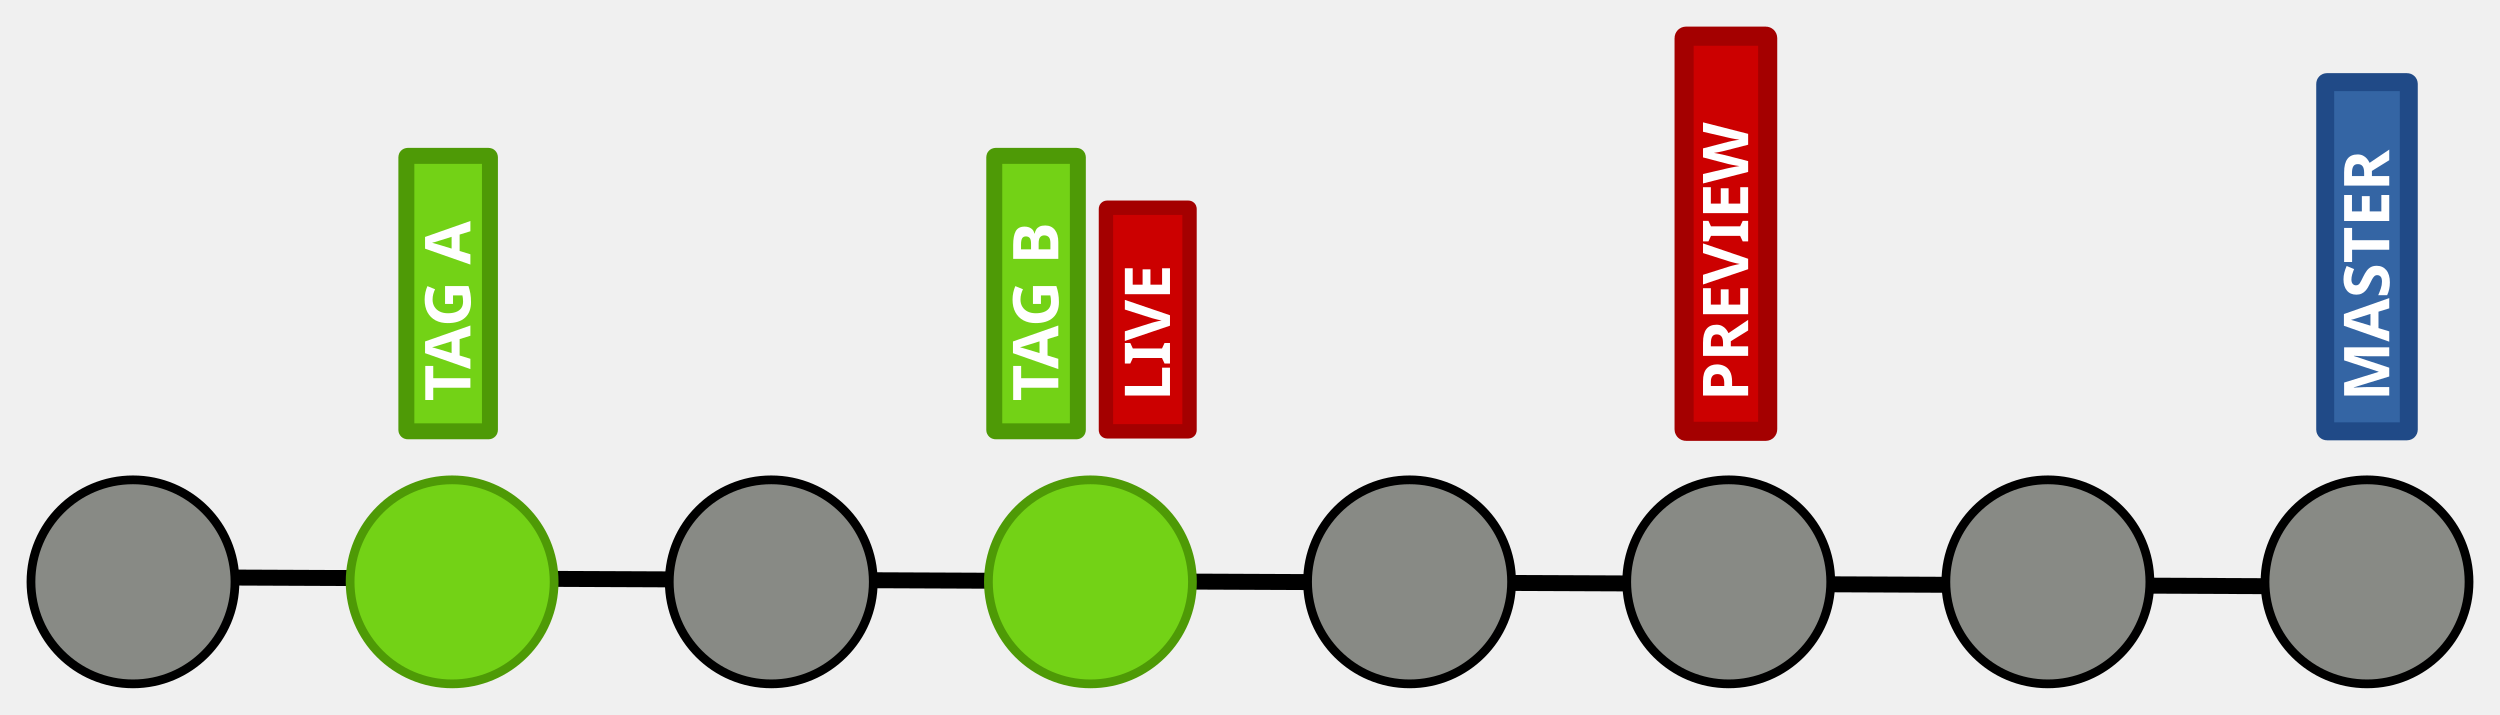
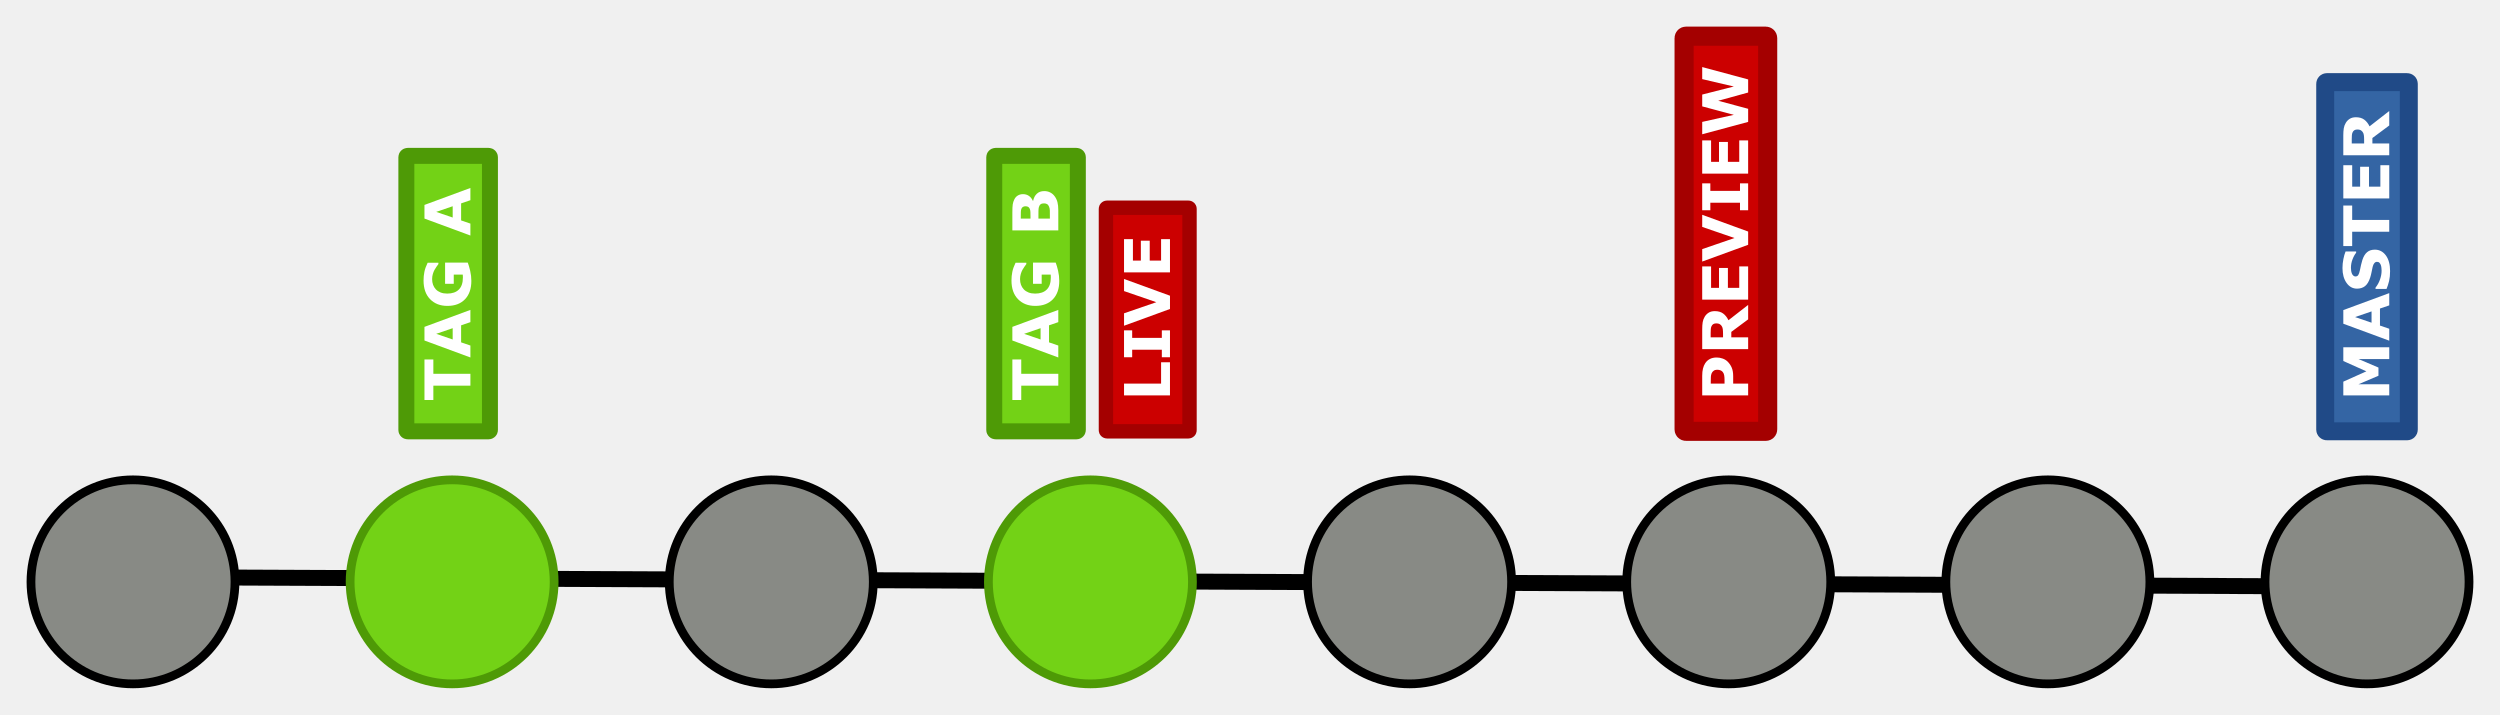
- <svg xmlns="http://www.w3.org/2000/svg" width="940" height="268.776" viewBox="0 0 940 268.776" version="1.1" id="svg8">
-   <defs id="defs2" />
-   <g id="layer1" transform="translate(-70,-463.7435)">
-     <path style="fill:none;fill-rule:evenodd;stroke:#000000;stroke-width:5.999;stroke-linecap:butt;stroke-linejoin:miter;stroke-opacity:1" d="m 117.854,680.735 841.435,3.57" id="path4566" />
-     <circle style="opacity:1;fill:#888a85;fill-opacity:1;stroke:#000000;stroke-width:3.289;stroke-linecap:square;stroke-linejoin:miter;stroke-miterlimit:4;stroke-dasharray:none;stroke-dashoffset:0;stroke-opacity:1" id="path4518" cx="120" cy="682.52" r="38.356" />
-     <circle r="38.356" cy="682.52" cx="240" id="circle4534" style="opacity:1;fill:#73d216;fill-opacity:1;stroke:#4e9a06;stroke-width:3.289;stroke-linecap:square;stroke-linejoin:miter;stroke-miterlimit:4;stroke-dasharray:none;stroke-dashoffset:0;stroke-opacity:1" />
-     <circle style="opacity:1;fill:#888a85;fill-opacity:1;stroke:#000000;stroke-width:3.289;stroke-linecap:square;stroke-linejoin:miter;stroke-miterlimit:4;stroke-dasharray:none;stroke-dashoffset:0;stroke-opacity:1" id="circle4536" cx="360" cy="682.52" r="38.356" />
-     <circle r="38.356" cy="682.52" cx="480" id="circle4538" style="opacity:1;fill:#73d216;fill-opacity:1;stroke:#4e9a06;stroke-width:3.289;stroke-linecap:square;stroke-linejoin:miter;stroke-miterlimit:4;stroke-dasharray:none;stroke-dashoffset:0;stroke-opacity:1" />
-     <circle style="opacity:1;fill:#888a85;fill-opacity:1;stroke:#000000;stroke-width:3.289;stroke-linecap:square;stroke-linejoin:miter;stroke-miterlimit:4;stroke-dasharray:none;stroke-dashoffset:0;stroke-opacity:1" id="circle4540" cx="600" cy="682.52" r="38.356" />
-     <circle r="38.356" cy="682.52" cx="720" id="circle4542" style="opacity:1;fill:#888a85;fill-opacity:1;stroke:#000000;stroke-width:3.289;stroke-linecap:square;stroke-linejoin:miter;stroke-miterlimit:4;stroke-dasharray:none;stroke-dashoffset:0;stroke-opacity:1" />
-     <circle style="opacity:1;fill:#888a85;fill-opacity:1;stroke:#000000;stroke-width:3.289;stroke-linecap:square;stroke-linejoin:miter;stroke-miterlimit:4;stroke-dasharray:none;stroke-dashoffset:0;stroke-opacity:1" id="circle4544" cx="840" cy="682.52" r="38.356" />
-     <circle r="38.356" cy="682.52" cx="960" id="circle4546" style="opacity:1;fill:#888a85;fill-opacity:1;stroke:#000000;stroke-width:3.289;stroke-linecap:square;stroke-linejoin:miter;stroke-miterlimit:4;stroke-dasharray:none;stroke-dashoffset:0;stroke-opacity:1" />
-     <g id="g4593" transform="translate(-242.9248,-209.8162)">
-       <rect ry="0.5" y="732.163" x="465.714" height="103.571" width="31.429" id="rect4584" style="opacity:1;fill:#73d216;fill-opacity:1;stroke:#4e9a06;stroke-width:6;stroke-linecap:square;stroke-linejoin:miter;stroke-miterlimit:4;stroke-dasharray:none;stroke-dashoffset:0;stroke-opacity:1" />
-       <text transform="rotate(-90)" id="text4588" y="489.794" x="-824.435" style="font-style:normal;font-variant:normal;font-weight:bold;font-stretch:normal;font-size:23.759px;line-height:1.25;font-family:sans-serif;-inkscape-font-specification:'sans-serif Bold';letter-spacing:0px;word-spacing:0px;fill:#ffffff;fill-opacity:1;stroke:none;stroke-width:2.97" xml:space="preserve">
-         <tspan style="fill:#ffffff;fill-opacity:1;stroke-width:2.97" y="489.794" x="-824.435" id="tspan4586">TAG A</tspan>
-       </text>
+ <svg xmlns="http://www.w3.org/2000/svg" version="1.1" viewBox="0 0 940 268.78">
+   <g transform="translate(-70 -463.74)">
+     <path d="m117.85 680.73 841.43 3.57" fill="none" stroke="#000" stroke-width="5.999" />
+     <g stroke-linecap="square" stroke-width="3.289">
+       <circle cx="120" cy="682.52" r="38.356" fill="#888a85" stroke="#000" />
+       <circle cx="240" cy="682.52" r="38.356" fill="#73d216" stroke="#4e9a06" />
+       <circle cx="360" cy="682.52" r="38.356" fill="#888a85" stroke="#000" />
+       <circle cx="480" cy="682.52" r="38.356" fill="#73d216" stroke="#4e9a06" />
    </g>
-     <g id="g4609" transform="translate(-21.87185,-209.8162)">
-       <rect style="opacity:1;fill:#73d216;fill-opacity:1;stroke:#4e9a06;stroke-width:6;stroke-linecap:square;stroke-linejoin:miter;stroke-miterlimit:4;stroke-dasharray:none;stroke-dashoffset:0;stroke-opacity:1" id="rect4603" width="31.429" height="103.571" x="465.714" y="732.163" ry="0.5" />
-       <text xml:space="preserve" style="font-style:normal;font-variant:normal;font-weight:bold;font-stretch:normal;font-size:23.759px;line-height:1.25;font-family:sans-serif;-inkscape-font-specification:'sans-serif Bold';letter-spacing:0px;word-spacing:0px;fill:#ffffff;fill-opacity:1;stroke:none;stroke-width:2.97" x="-824.435" y="489.794" id="text4607" transform="rotate(-90)">
-         <tspan id="tspan4605" x="-824.435" y="489.794" style="fill:#ffffff;fill-opacity:1;stroke-width:2.97">TAG B</tspan>
-       </text>
+     <g fill="#888a85" stroke="#000" stroke-linecap="square" stroke-width="3.289">
+       <circle cx="600" cy="682.52" r="38.356" />
+       <circle cx="720" cy="682.52" r="38.356" />
+       <circle cx="840" cy="682.52" r="38.356" />
+       <circle cx="960" cy="682.52" r="38.356" />
    </g>
-     <g transform="translate(478.5623,-209.8162)" id="g4617">
-       <rect ry="0.634" y="704.441" x="465.714" height="131.293" width="31.429" id="rect4611" style="opacity:1;fill:#3465a4;fill-opacity:1;stroke:#204a87;stroke-width:6.755;stroke-linecap:square;stroke-linejoin:miter;stroke-miterlimit:4;stroke-dasharray:none;stroke-dashoffset:0;stroke-opacity:1" />
-       <text transform="rotate(-90)" id="text4615" y="489.794" x="-824.435" style="font-style:normal;font-variant:normal;font-weight:bold;font-stretch:normal;font-size:23.759px;line-height:1.25;font-family:sans-serif;-inkscape-font-specification:'sans-serif Bold';letter-spacing:0px;word-spacing:0px;fill:#ffffff;fill-opacity:1;stroke:none;stroke-width:2.97" xml:space="preserve">
-         <tspan style="fill:#ffffff;fill-opacity:1;stroke-width:2.97" y="489.794" x="-824.435" id="tspan4613">MASTER</tspan>
-       </text>
-     </g>
-     <g id="g4554" transform="translate(237.5061,-209.8162)">
-       <rect style="opacity:1;fill:#cc0000;fill-opacity:1;stroke:#a40000;stroke-width:7.186;stroke-linecap:square;stroke-linejoin:miter;stroke-miterlimit:4;stroke-dasharray:none;stroke-dashoffset:0;stroke-opacity:1" id="rect4548" width="31.429" height="148.581" x="465.714" y="687.153" ry="0.717" />
-       <text xml:space="preserve" style="font-style:normal;font-variant:normal;font-weight:bold;font-stretch:normal;font-size:23.759px;line-height:1.25;font-family:sans-serif;-inkscape-font-specification:'sans-serif Bold';letter-spacing:0px;word-spacing:0px;fill:#ffffff;fill-opacity:1;stroke:none;stroke-width:2.97" x="-824.435" y="489.794" id="text4552" transform="rotate(-90)">
-         <tspan id="tspan4550" x="-824.435" y="489.794" style="fill:#ffffff;fill-opacity:1;stroke-width:2.97">PREVIEW</tspan>
-       </text>
-     </g>
-     <g transform="translate(20.11951,-209.8162)" id="g4562">
-       <rect ry="0.406" y="751.67" x="465.714" height="84.064" width="31.429" id="rect4556" style="opacity:1;fill:#cc0000;fill-opacity:1;stroke:#a40000;stroke-width:5.406;stroke-linecap:square;stroke-linejoin:miter;stroke-miterlimit:4;stroke-dasharray:none;stroke-dashoffset:0;stroke-opacity:1" />
-       <text transform="rotate(-90)" id="text4560" y="489.794" x="-824.435" style="font-style:normal;font-variant:normal;font-weight:bold;font-stretch:normal;font-size:23.759px;line-height:1.25;font-family:sans-serif;-inkscape-font-specification:'sans-serif Bold';letter-spacing:0px;word-spacing:0px;fill:#ffffff;fill-opacity:1;stroke:none;stroke-width:2.97" xml:space="preserve">
-         <tspan style="fill:#ffffff;fill-opacity:1;stroke-width:2.97" y="489.794" x="-824.435" id="tspan4558">LIVE</tspan>
-       </text>
+     <g>
+       <rect x="222.79" y="522.35" width="31.429" height="103.57" ry=".5" fill="#73d216" stroke="#4e9a06" stroke-linecap="square" stroke-width="6" />
+       <g transform="rotate(-90)" fill="#fff" stroke-width="2.97" aria-label="TAG A">
+         <path d="m-598.9 232.94h-5.394v13.933h-4.455v-13.933h-5.394v-3.341h15.244z" />
+         <path d="m-580.26 246.87h-4.606l-1.195-3.492h-6.404l-1.195 3.492h-4.49l6.38-17.274h5.128zm-6.879-6.659-2.123-6.195-2.123 6.195z" />
+         <path d="m-562.47 245.88q-1.16 0.452-3.074 0.905-1.914 0.441-3.817 0.441-4.408 0-6.903-2.39-2.494-2.401-2.494-6.624 0-4.026 2.517-6.485 2.517-2.471 7.019-2.471 1.705 0 3.248 0.313 1.543 0.302 3.434 1.218v4.049h-0.499q-0.325-0.244-0.951-0.684-0.626-0.452-1.206-0.766-0.673-0.371-1.578-0.638-0.893-0.267-1.903-0.267-1.183 0-2.146 0.348t-1.728 1.067q-0.731 0.696-1.16 1.775-0.418 1.067-0.418 2.471 0 2.865 1.52 4.385 1.52 1.52 4.49 1.52 0.255 0 0.557-0.012 0.313-0.012 0.568-0.035v-3.388h-3.446v-3.26h7.97z" />
+         <path d="m-534.41 246.87h-4.606l-1.195-3.492h-6.404l-1.195 3.492h-4.49l6.38-17.274h5.128zm-6.879-6.659-2.123-6.195-2.123 6.195z" />
+       </g>
+       <rect x="443.84" y="522.35" width="31.429" height="103.57" ry=".5" fill="#73d216" stroke="#4e9a06" stroke-linecap="square" stroke-width="6" />
+       <g transform="rotate(-90)" fill="#fff" stroke-width="2.97" aria-label="TAG B">
+         <path d="m-598.9 453.99h-5.394v13.933h-4.455v-13.933h-5.394v-3.341h15.244z" />
+         <path d="m-580.26 467.92h-4.606l-1.195-3.492h-6.404l-1.195 3.492h-4.49l6.38-17.274h5.128zm-6.879-6.659-2.123-6.195-2.123 6.195z" />
+         <path d="m-562.47 466.94q-1.16 0.452-3.074 0.905-1.914 0.441-3.817 0.441-4.408 0-6.903-2.39-2.494-2.401-2.494-6.624 0-4.026 2.517-6.485 2.517-2.471 7.019-2.471 1.705 0 3.248 0.313 1.543 0.302 3.434 1.218v4.049h-0.499q-0.325-0.244-0.951-0.684-0.626-0.452-1.206-0.766-0.673-0.371-1.578-0.638-0.893-0.267-1.903-0.267-1.183 0-2.146 0.348t-1.728 1.067q-0.731 0.696-1.16 1.775-0.418 1.067-0.418 2.471 0 2.865 1.52 4.385 1.52 1.52 4.49 1.52 0.255 0 0.557-0.012 0.313-0.012 0.568-0.035v-3.388h-3.446v-3.26h7.97z" />
+         <path d="m-535.59 462.63q0 1.253-0.51 2.239-0.499 0.986-1.381 1.636-1.021 0.766-2.251 1.091-1.218 0.325-3.098 0.325h-7.541v-17.274h6.705q2.088 0 3.051 0.139 0.974 0.139 1.926 0.615 0.986 0.499 1.462 1.346 0.487 0.835 0.487 1.914 0 1.253-0.661 2.216-0.661 0.951-1.868 1.485v0.093q1.694 0.336 2.68 1.392 0.998 1.056 0.998 2.784zm-5.708-7.1q0-0.429-0.22-0.858-0.209-0.429-0.754-0.638-0.487-0.186-1.218-0.197-0.719-0.023-2.03-0.023h-0.418v3.654h0.696q1.056 0 1.798-0.035t1.172-0.232q0.603-0.267 0.789-0.684 0.186-0.429 0.186-0.986zm1.091 7.03q0-0.824-0.325-1.264-0.313-0.452-1.079-0.673-0.522-0.151-1.438-0.162-0.916-0.012-1.914-0.012h-0.974v4.304h0.325q1.879 0 2.691-0.012 0.812-0.012 1.496-0.302 0.696-0.29 0.951-0.766 0.267-0.487 0.267-1.114z" />
+       </g>
+       <rect x="944.28" y="494.62" width="31.429" height="131.29" ry=".634" fill="#3465a4" stroke="#204a87" stroke-linecap="square" stroke-width="6.755" />
+       <g transform="rotate(-90)" fill="#fff" stroke-width="2.97" aria-label="MASTER">
+         <path d="m-594.31 968.36h-4.432v-11.566l-3.202 7.506h-3.074l-3.202-7.506v11.566h-4.199v-17.274h5.174l3.886 8.666 3.875-8.666h5.174z" />
+         <path d="m-573.95 968.36h-4.606l-1.195-3.492h-6.404l-1.195 3.492h-4.49l6.38-17.274h5.128zm-6.879-6.659-2.123-6.195-2.123 6.195z" />
+         <path d="m-557.61 962.93q0 2.552-2.169 4.153-2.158 1.589-5.87 1.589-2.146 0-3.747-0.371-1.589-0.383-2.981-0.963v-4.142h0.487q1.381 1.102 3.086 1.694 1.717 0.592 3.295 0.592 0.406 0 1.067-0.07 0.661-0.07 1.079-0.232 0.51-0.209 0.835-0.522 0.336-0.313 0.336-0.928 0-0.568-0.487-0.974-0.476-0.418-1.404-0.638-0.974-0.232-2.065-0.429-1.079-0.209-2.03-0.522-2.181-0.708-3.144-1.914-0.951-1.218-0.951-3.016 0-2.413 2.158-3.933 2.169-1.531 5.569-1.531 1.705 0 3.364 0.336 1.671 0.325 2.889 0.824v3.979h-0.476q-1.044-0.835-2.564-1.392-1.508-0.568-3.086-0.568-0.557 0-1.114 0.081-0.545 0.07-1.056 0.278-0.452 0.174-0.777 0.534-0.325 0.348-0.325 0.8 0 0.684 0.522 1.056 0.522 0.36 1.972 0.661 0.951 0.197 1.821 0.383 0.882 0.186 1.891 0.51 1.984 0.65 2.923 1.775 0.951 1.114 0.951 2.9z" />
+         <path d="m-541.03 954.42h-5.394v13.933h-4.455v-13.933h-5.394v-3.341h15.244z" />
+         <path d="m-525.86 968.36h-12.494v-17.274h12.494v3.341h-8.063v2.981h7.483v3.341h-7.483v4.269h8.063z" />
+         <path d="m-512.43 956.37q0-0.65-0.267-1.114t-0.916-0.731q-0.452-0.186-1.056-0.22-0.603-0.046-1.404-0.046h-1.613v4.652h1.369q1.067 0 1.787-0.104t1.206-0.476q0.464-0.36 0.673-0.789 0.22-0.441 0.22-1.172zm6.949 11.984h-5.441l-4.71-6.334h-2.053v6.334h-4.432v-17.274h7.471q1.531 0 2.633 0.174 1.102 0.174 2.065 0.754 0.974 0.58 1.543 1.508 0.58 0.916 0.58 2.309 0 1.914-0.893 3.121-0.882 1.206-2.529 2.007z" />
+       </g>
+       <rect x="703.22" y="477.34" width="31.429" height="148.58" ry=".717" fill="#c00" stroke="#a40000" stroke-linecap="square" stroke-width="7.186" />
+       <g transform="rotate(-90)" fill="#fff" stroke-width="2.97" aria-label="PREVIEW">
+         <path d="m-598.16 715.48q0 1.16-0.406 2.274-0.406 1.102-1.16 1.856-1.032 1.021-2.309 1.543-1.264 0.522-3.155 0.522h-2.773v5.627h-4.455v-17.274h7.332q1.647 0 2.773 0.29 1.137 0.278 2.007 0.847 1.044 0.684 1.589 1.752 0.557 1.067 0.557 2.564zm-4.606 0.104q0-0.731-0.394-1.253-0.394-0.534-0.916-0.742-0.696-0.278-1.357-0.302-0.661-0.035-1.763-0.035h-0.766v5.174h1.276q1.137 0 1.868-0.139 0.742-0.139 1.241-0.557 0.429-0.371 0.615-0.882 0.197-0.522 0.197-1.264z" />
+         <path d="m-585.33 715.32q0-0.65-0.267-1.114-0.267-0.464-0.916-0.731-0.452-0.186-1.056-0.22-0.603-0.046-1.404-0.046h-1.613v4.652h1.369q1.067 0 1.786-0.104 0.719-0.104 1.206-0.476 0.464-0.36 0.673-0.789 0.22-0.441 0.22-1.172zm6.949 11.984h-5.441l-4.71-6.334h-2.053v6.334h-4.432v-17.274h7.471q1.531 0 2.633 0.174 1.102 0.174 2.065 0.754 0.974 0.58 1.543 1.508 0.58 0.916 0.58 2.309 0 1.914-0.893 3.121-0.882 1.206-2.529 2.007z" />
+         <path d="m-563.91 727.3h-12.494v-17.274h12.494v3.341h-8.063v2.981h7.483v3.341h-7.483v4.269h8.063z" />
+         <path d="m-544.5 710.03-6.299 17.274h-4.988l-6.299-17.274h4.675l4.176 12.135 4.176-12.135z" />
+         <path d="m-532.68 727.3h-10.116v-3.063h2.831v-11.149h-2.831v-3.063h10.116v3.063h-2.831v11.149h2.831z" />
+         <path d="m-516.53 727.3h-12.494v-17.274h12.494v3.341h-8.063v2.981h7.483v3.341h-7.483v4.269h8.063z" />
+         <path d="m-488.95 710.03-4.652 17.274h-4.93l-3.098-11.253-3.016 11.253h-4.93l-4.652-17.274h4.652l2.657 11.891 3.179-11.891h4.443l3.028 11.891 2.784-11.891z" />
+       </g>
+       <rect x="485.83" y="541.85" width="31.429" height="84.064" ry=".406" fill="#c00" stroke="#a40000" stroke-linecap="square" stroke-width="5.405" />
+       <g transform="rotate(-90)" fill="#fff" stroke-width="2.97" aria-label="LIVE">
+         <path d="m-599.96 509.91h-12.459v-17.274h4.455v13.933h8.005z" />
+         <path d="m-587.95 509.91h-10.116v-3.063h2.831v-11.149h-2.831v-3.063h10.116v3.063h-2.831v11.149h2.831z" />
+         <path d="m-568.63 492.64-6.299 17.274h-4.988l-6.299-17.274h4.675l4.176 12.135 4.176-12.135z" />
+         <path d="m-553.66 509.91h-12.494v-17.274h12.494v3.341h-8.063v2.981h7.483v3.341h-7.483v4.269h8.063z" />
+       </g>
    </g>
  </g>
</svg>
